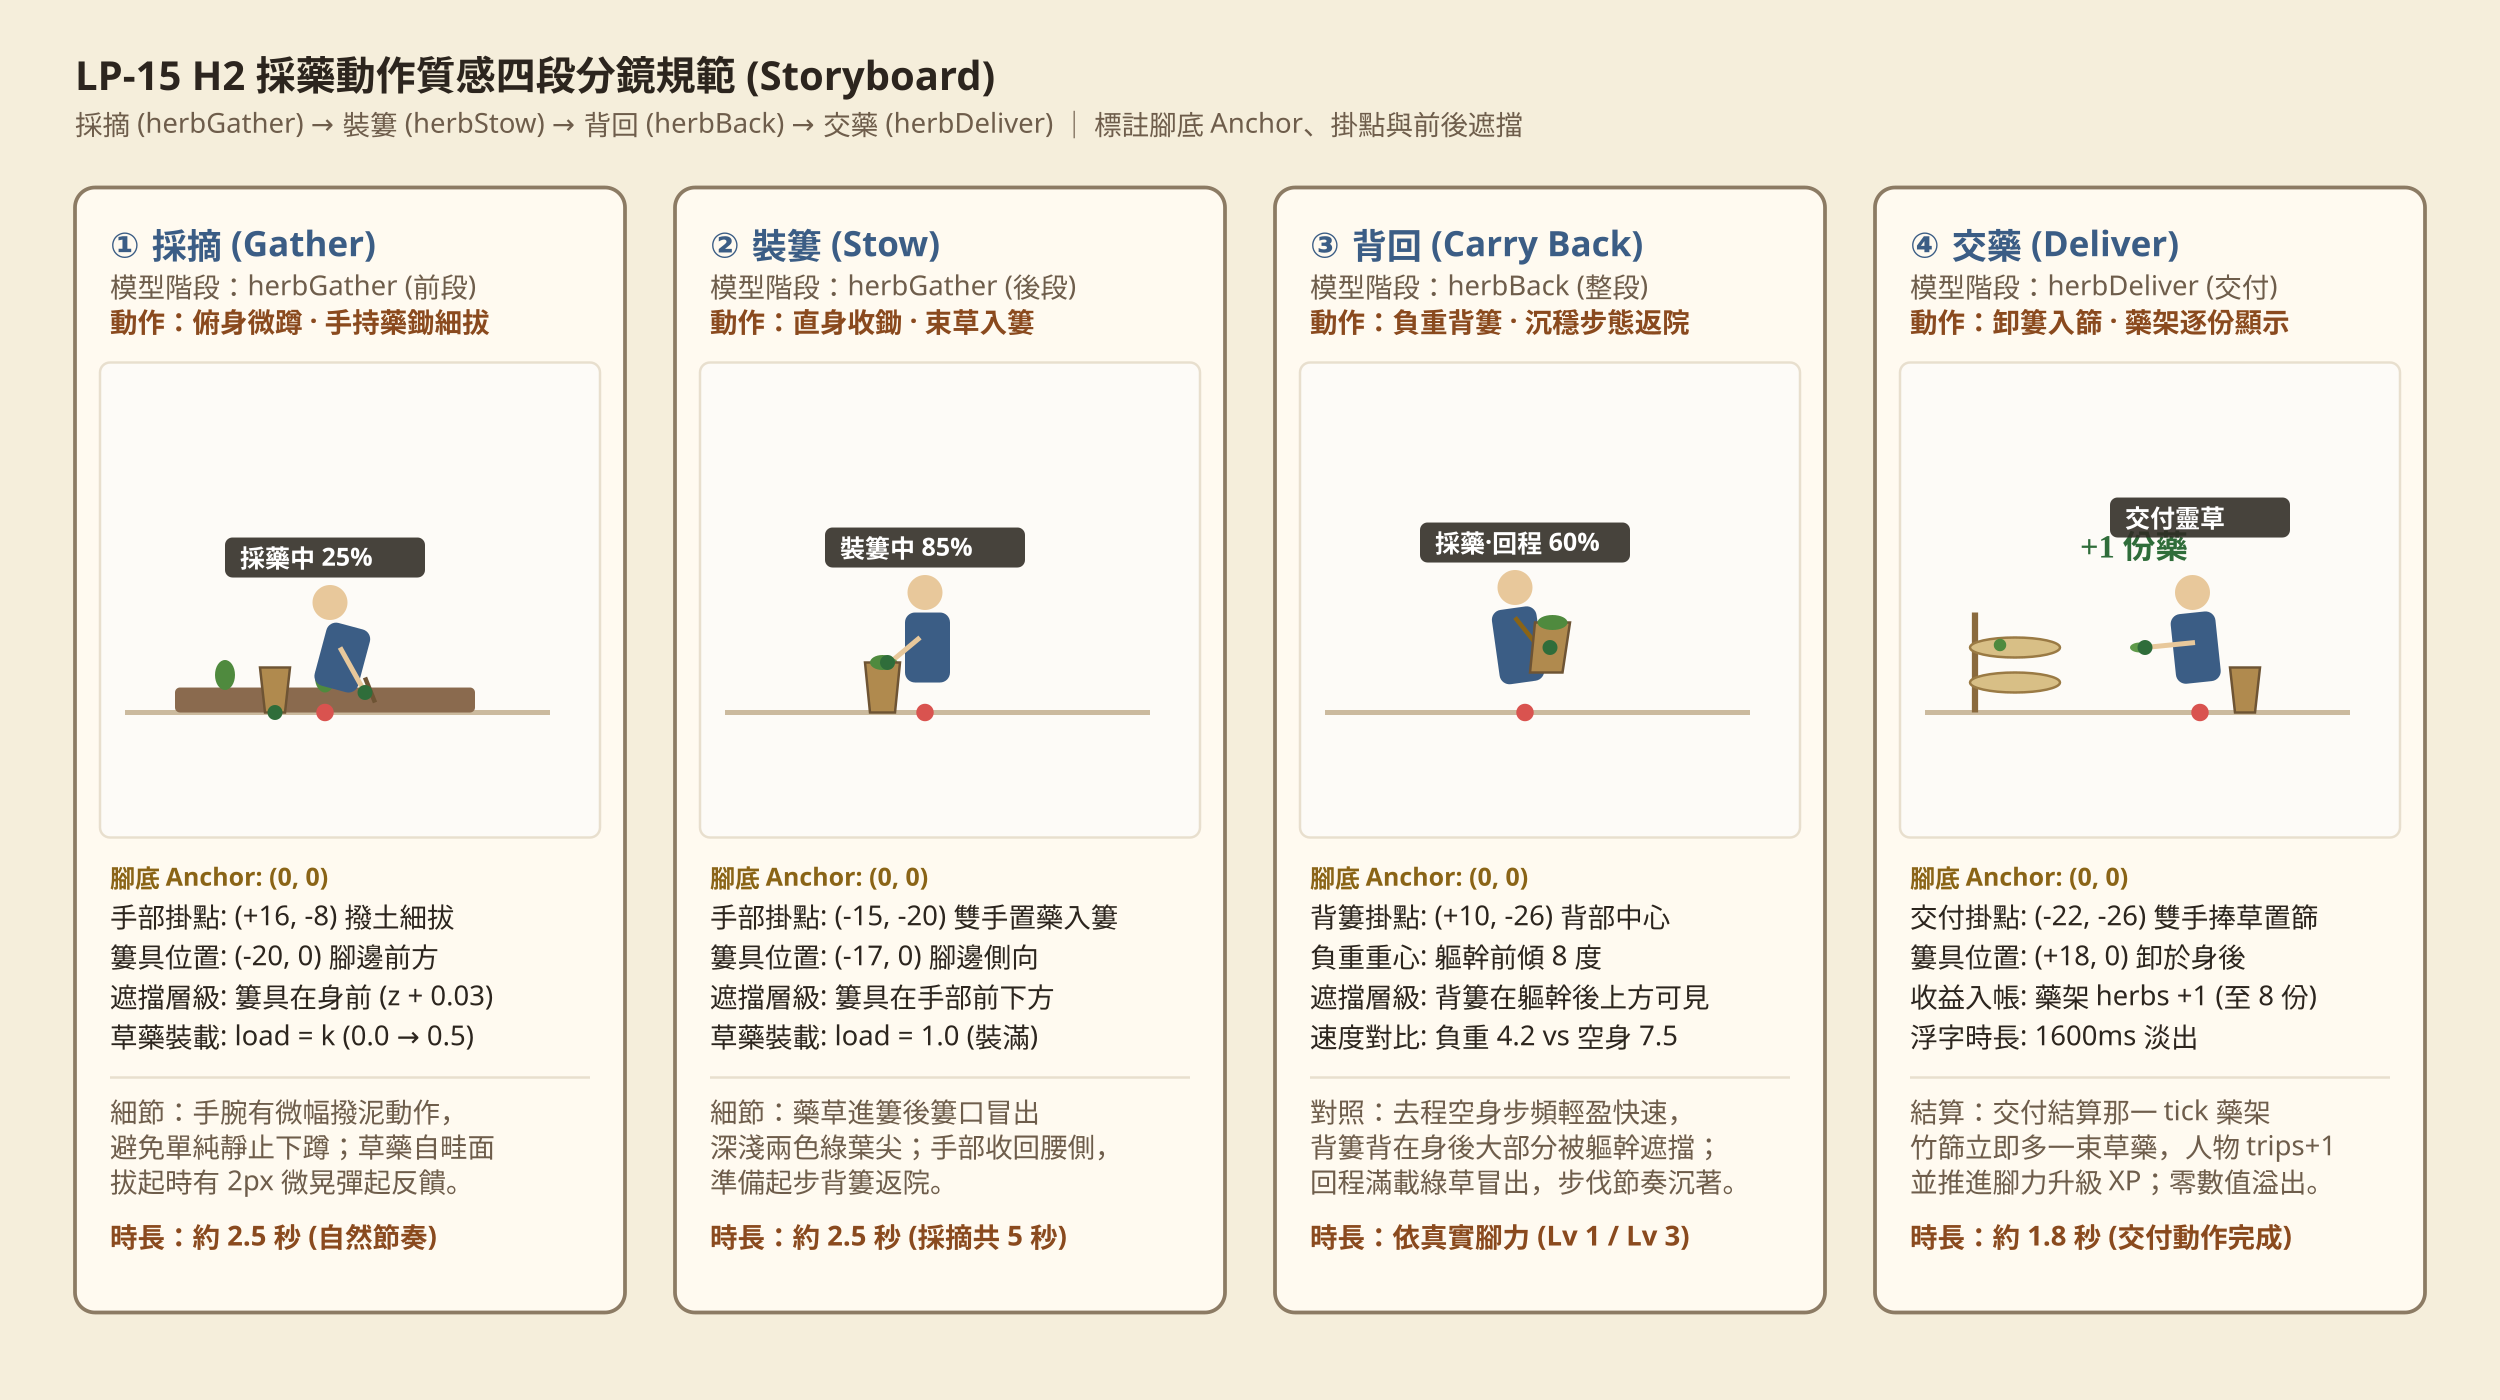
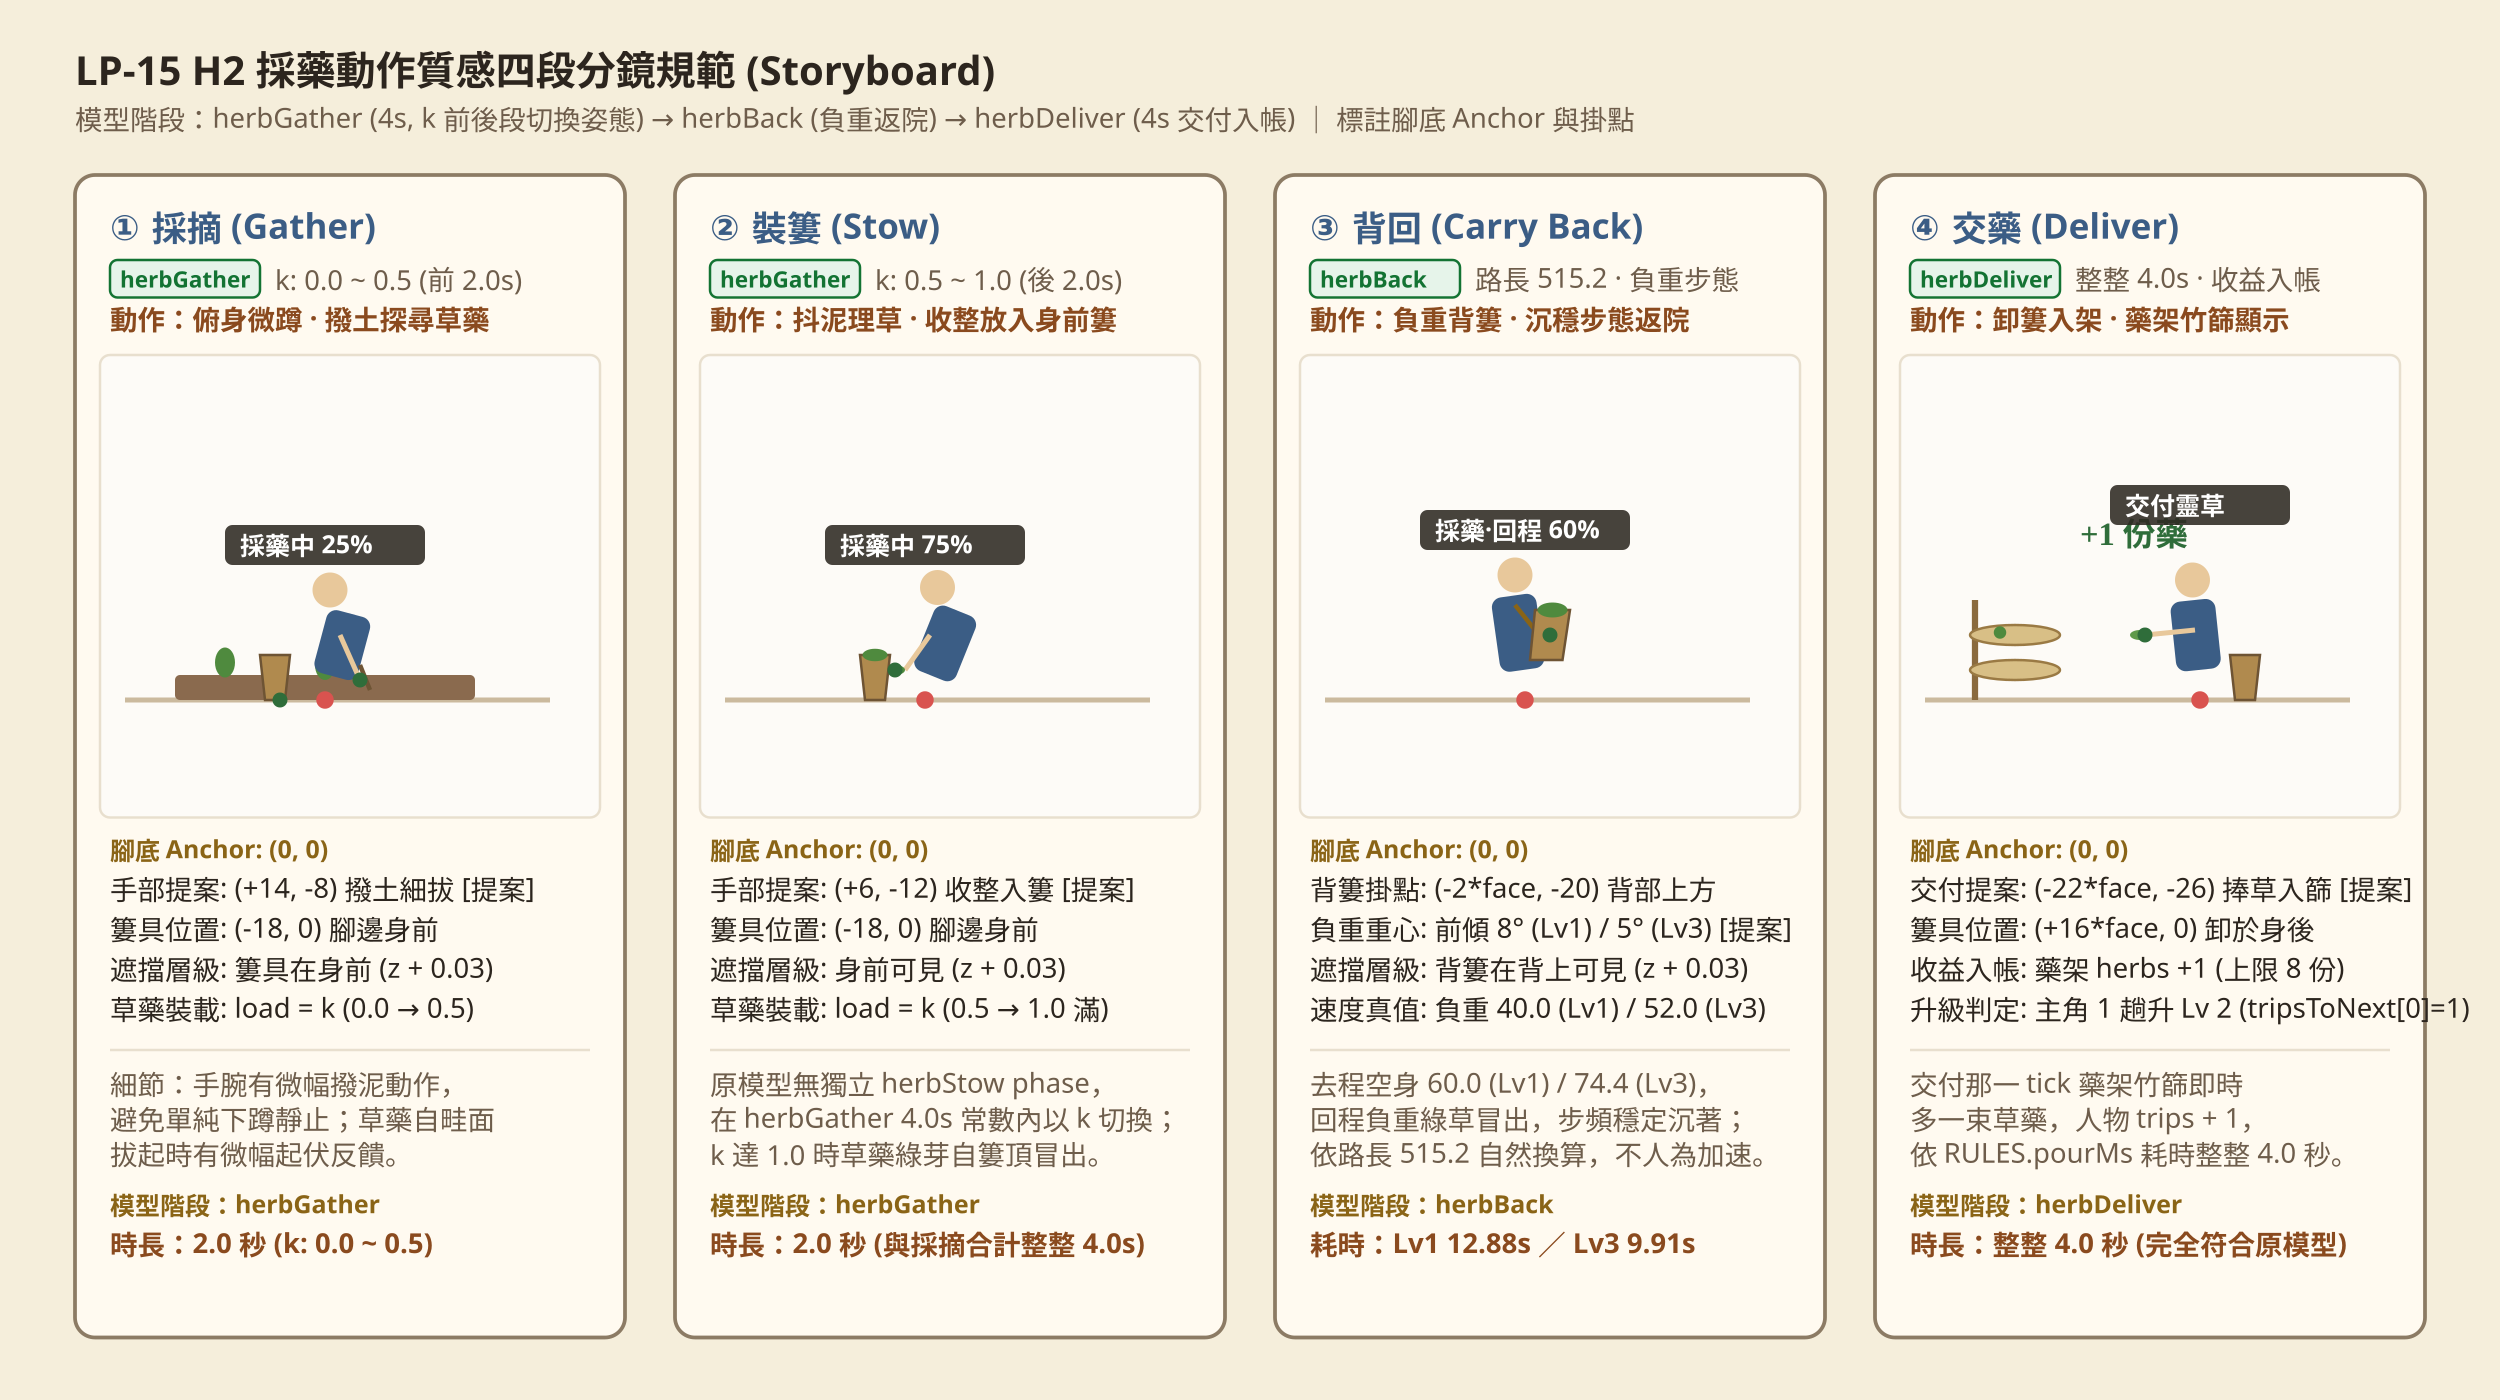
<svg xmlns="http://www.w3.org/2000/svg" viewBox="0 0 1000 560" width="1000" height="560">
  <defs>
    <style>
      .bg { fill: #f5eedb; }
      .card-box { fill: #fffaf0; stroke: #8c7b64; stroke-width: 1.5; rx: 8px; }
      .title { font-family: system-ui, sans-serif; font-size: 16px; font-weight: bold; fill: #2c251e; }
      .phase-title { font-family: system-ui, sans-serif; font-size: 14px; font-weight: bold; fill: #3b5d85; }
      .sub { font-family: system-ui, sans-serif; font-size: 11px; fill: #6e5d4b; }
      .body-txt { font-family: system-ui, sans-serif; font-size: 11px; fill: #2c251e; }
      .highlight { font-family: system-ui, sans-serif; font-size: 11px; font-weight: bold; fill: #8a4a1e; }
      .meta-lbl { font-family: system-ui, sans-serif; font-size: 10px; fill: #8a6416; font-weight: bold; }
      .tag-pill { fill: rgba(47, 42, 36, 0.88); rx: 3px; }
      .tag-txt { font-family: system-ui, sans-serif; font-size: 10px; font-weight: bold; fill: #ffffff; }
      .anchor-dot { fill: #d9534f; }
      .attach-dot { fill: #2f6d3a; }
-       .arr { stroke: #8c7b64; stroke-width: 2; fill: none; marker-end: url(#arrow); }
      .ground-line { stroke: #cbba9e; stroke-width: 2; }
+       .badge-m { fill: #e6f4ea; stroke: #137333; stroke-width: 1; rx: 3px; }
+       .badge-txt-m { font-family: system-ui, sans-serif; font-size: 9px; font-weight: bold; fill: #137333; }
+       .badge-v { fill: #fef7e0; stroke: #b06000; stroke-width: 1; rx: 3px; }
+       .badge-txt-v { font-family: system-ui, sans-serif; font-size: 9px; font-weight: bold; fill: #b06000; }
    </style>
-     <marker id="arrow" viewBox="0 0 10 10" refX="6" refY="5" markerWidth="6" markerHeight="6" orient="auto-start-reverse">
-       <path d="M 0 1 L 8 5 L 0 9 z" fill="#8c7b64" />
-     </marker>
  </defs>
  <rect width="1000" height="560" class="bg" />
-   <text x="30" y="36" class="title">LP-15 H2 採藥動作質感四段分鏡規範 (Storyboard)</text>
-   <text x="30" y="54" class="sub">採摘 (herbGather) → 裝簍 (herbStow) → 背回 (herbBack) → 交藥 (herbDeliver) ｜ 標註腳底 Anchor、掛點與前後遮擋</text>
-   <g transform="translate(30, 75)">
-     <rect width="220" height="450" class="card-box" />
-     <text x="14" y="28" class="phase-title">① 採摘 (Gather)</text>
-     <text x="14" y="44" class="sub">模型階段：herbGather (前段)</text>
-     <text x="14" y="58" class="highlight">動作：俯身微蹲 · 手持藥鋤細拔</text>
-     <rect x="10" y="70" width="200" height="190" fill="#fdfbf7" stroke="#e8dfce" rx="4" />
+   <text x="30" y="34" class="title">LP-15 H2 採藥動作質感四段分鏡規範 (Storyboard)</text>
+   <text x="30" y="52" class="sub">模型階段：herbGather (4s, k 前後段切換姿態) → herbBack (負重返院) → herbDeliver (4s 交付入帳) ｜ 標註腳底 Anchor 與掛點</text>
+   <g transform="translate(30, 70)">
+     <rect width="220" height="465" class="card-box" />
+     <text x="14" y="26" class="phase-title">① 採摘 (Gather)</text>
+     <rect x="14" y="34" width="60" height="15" class="badge-m" />
+     <text x="18" y="45" class="badge-txt-m">herbGather</text>
+     <text x="80" y="46" class="sub">k: 0.0 ~ 0.5 (前 2.0s)</text>
+     <text x="14" y="62" class="highlight">動作：俯身微蹲 · 撥土探尋草藥</text>
+     <rect x="10" y="72" width="200" height="185" fill="#fdfbf7" stroke="#e8dfce" rx="4" />
    <line x1="20" y1="210" x2="190" y2="210" class="ground-line" />
    <rect x="40" y="200" width="120" height="10" fill="#8a6a4e" rx="2" />
    <ellipse cx="60" cy="195" rx="4" ry="6" fill="#4f8a3e" />
    <ellipse cx="100" cy="196" rx="4" ry="6" fill="#4f8a3e" />
    <g transform="translate(100, 210)">
      <rect x="-8" y="-36" width="18" height="26" rx="4" fill="#3b5d85" transform="rotate(15)" />
      <circle cx="2" cy="-44" r="7" fill="#e8c89b" />
-       <line x1="6" y1="-26" x2="16" y2="-8" stroke="#e8c89b" stroke-width="2" />
-       <line x1="16" y1="-14" x2="20" y2="-4" stroke="#6e5434" stroke-width="1.8" />
+       <line x1="6" y1="-26" x2="14" y2="-8" stroke="#e8c89b" stroke-width="2" />
+       <line x1="14" y1="-14" x2="18" y2="-4" stroke="#6e5434" stroke-width="1.8" />
      <polygon points="-26,-18 -14,-18 -16,0 -24,0" fill="#b08a4e" stroke="#6e5434" />
      <circle cx="0" cy="0" r="3.5" class="anchor-dot" />
-       <circle cx="16" cy="-8" r="3" class="attach-dot" />
-       <circle cx="-20" cy="0" r="3" class="attach-dot" />
+       <circle cx="14" cy="-8" r="3" class="attach-dot" />
+       <circle cx="-18" cy="0" r="3" class="attach-dot" />
      <rect x="-40" y="-70" width="80" height="16" class="tag-pill" />
      <text x="-34" y="-58" class="tag-txt">採藥中 25%</text>
    </g>
-     <text x="14" y="280" class="meta-lbl">腳底 Anchor: (0, 0)</text>
-     <text x="14" y="296" class="body-txt">手部掛點: (+16, -8) 撥土細拔</text>
-     <text x="14" y="312" class="body-txt">簍具位置: (-20, 0) 腳邊前方</text>
-     <text x="14" y="328" class="body-txt">遮擋層級: 簍具在身前 (z + 0.03)</text>
-     <text x="14" y="344" class="body-txt">草藥裝載: load = k (0.0 → 0.5)</text>
-     <line x1="14" y1="356" x2="206" y2="356" stroke="#e8dfce" />
-     <text x="14" y="374" class="sub">細節：手腕有微幅撥泥動作，</text>
-     <text x="14" y="388" class="sub">避免單純靜止下蹲；草藥自畦面</text>
-     <text x="14" y="402" class="sub">拔起時有 2px 微晃彈起反饋。</text>
-     <text x="14" y="424" class="highlight">時長：約 2.5 秒 (自然節奏)</text>
+     <text x="14" y="274" class="meta-lbl">腳底 Anchor: (0, 0)</text>
+     <text x="14" y="290" class="body-txt">手部提案: (+14, -8) 撥土細拔 [提案]</text>
+     <text x="14" y="306" class="body-txt">簍具位置: (-18, 0) 腳邊身前</text>
+     <text x="14" y="322" class="body-txt">遮擋層級: 簍具在身前 (z + 0.03)</text>
+     <text x="14" y="338" class="body-txt">草藥裝載: load = k (0.0 → 0.5)</text>
+     <line x1="14" y1="350" x2="206" y2="350" stroke="#e8dfce" />
+     <text x="14" y="368" class="sub">細節：手腕有微幅撥泥動作，</text>
+     <text x="14" y="382" class="sub">避免單純下蹲靜止；草藥自畦面</text>
+     <text x="14" y="396" class="sub">拔起時有微幅起伏反饋。</text>
+     <text x="14" y="416" class="meta-lbl">模型階段：herbGather</text>
+     <text x="14" y="432" class="highlight">時長：2.0 秒 (k: 0.0 ~ 0.5)</text>
  </g>
-   <g transform="translate(270, 75)">
-     <rect width="220" height="450" class="card-box" />
-     <text x="14" y="28" class="phase-title">② 裝簍 (Stow)</text>
-     <text x="14" y="44" class="sub">模型階段：herbGather (後段)</text>
-     <text x="14" y="58" class="highlight">動作：直身收鋤 · 束草入簍</text>
-     <rect x="10" y="70" width="200" height="190" fill="#fdfbf7" stroke="#e8dfce" rx="4" />
+   <g transform="translate(270, 70)">
+     <rect width="220" height="465" class="card-box" />
+     <text x="14" y="26" class="phase-title">② 裝簍 (Stow)</text>
+     <rect x="14" y="34" width="60" height="15" class="badge-m" />
+     <text x="18" y="45" class="badge-txt-m">herbGather</text>
+     <text x="80" y="46" class="sub">k: 0.5 ~ 1.0 (後 2.0s)</text>
+     <text x="14" y="62" class="highlight">動作：抖泥理草 · 收整放入身前簍</text>
+     <rect x="10" y="72" width="200" height="185" fill="#fdfbf7" stroke="#e8dfce" rx="4" />
    <line x1="20" y1="210" x2="190" y2="210" class="ground-line" />
    <g transform="translate(100, 210)">
-       <rect x="-8" y="-40" width="18" height="28" rx="4" fill="#3b5d85" />
-       <circle cx="0" cy="-48" r="7" fill="#e8c89b" />
-       <line x1="-2" y1="-30" x2="-14" y2="-20" stroke="#e8c89b" stroke-width="2" />
-       <ellipse cx="-15" cy="-20" rx="4" ry="2" fill="#5f9a4a" />
-       <polygon points="-24,-20 -10,-20 -12,0 -22,0" fill="#b08a4e" stroke="#6e5434" />
-       <ellipse cx="-17" cy="-20" rx="5" ry="3" fill="#4f8a3e" />
+       <rect x="-10" y="-38" width="18" height="28" rx="4" fill="#3b5d85" transform="rotate(22)" />
+       <circle cx="5" cy="-45" r="7" fill="#e8c89b" />
+       <line x1="2" y1="-26" x2="-8" y2="-12" stroke="#e8c89b" stroke-width="2" />
+       <ellipse cx="-12" cy="-12" rx="4" ry="2" fill="#4f8a3e" />
+       <polygon points="-26,-18 -14,-18 -16,0 -24,0" fill="#b08a4e" stroke="#6e5434" />
+       <ellipse cx="-20" cy="-18" rx="5" ry="2.5" fill="#4f8a3e" />
      <circle cx="0" cy="0" r="3.5" class="anchor-dot" />
-       <circle cx="-15" cy="-20" r="3" class="attach-dot" />
-       <rect x="-40" y="-74" width="80" height="16" class="tag-pill" />
-       <text x="-34" y="-62" class="tag-txt">裝簍中 85%</text>
+       <circle cx="-12" cy="-12" r="3" class="attach-dot" />
+       <rect x="-40" y="-70" width="80" height="16" class="tag-pill" />
+       <text x="-34" y="-58" class="tag-txt">採藥中 75%</text>
    </g>
-     <text x="14" y="280" class="meta-lbl">腳底 Anchor: (0, 0)</text>
-     <text x="14" y="296" class="body-txt">手部掛點: (-15, -20) 雙手置藥入簍</text>
-     <text x="14" y="312" class="body-txt">簍具位置: (-17, 0) 腳邊側向</text>
-     <text x="14" y="328" class="body-txt">遮擋層級: 簍具在手部前下方</text>
-     <text x="14" y="344" class="body-txt">草藥裝載: load = 1.0 (裝滿)</text>
-     <line x1="14" y1="356" x2="206" y2="356" stroke="#e8dfce" />
-     <text x="14" y="374" class="sub">細節：藥草進簍後簍口冒出</text>
-     <text x="14" y="388" class="sub">深淺兩色綠葉尖；手部收回腰側，</text>
-     <text x="14" y="402" class="sub">準備起步背簍返院。</text>
-     <text x="14" y="424" class="highlight">時長：約 2.5 秒 (採摘共 5 秒)</text>
+     <text x="14" y="274" class="meta-lbl">腳底 Anchor: (0, 0)</text>
+     <text x="14" y="290" class="body-txt">手部提案: (+6, -12) 收整入簍 [提案]</text>
+     <text x="14" y="306" class="body-txt">簍具位置: (-18, 0) 腳邊身前</text>
+     <text x="14" y="322" class="body-txt">遮擋層級: 身前可見 (z + 0.03)</text>
+     <text x="14" y="338" class="body-txt">草藥裝載: load = k (0.5 → 1.0 滿)</text>
+     <line x1="14" y1="350" x2="206" y2="350" stroke="#e8dfce" />
+     <text x="14" y="368" class="sub">原模型無獨立 herbStow phase，</text>
+     <text x="14" y="382" class="sub">在 herbGather 4.0s 常數內以 k 切換；</text>
+     <text x="14" y="396" class="sub">k 達 1.0 時草藥綠芽自簍頂冒出。</text>
+     <text x="14" y="416" class="meta-lbl">模型階段：herbGather</text>
+     <text x="14" y="432" class="highlight">時長：2.0 秒 (與採摘合計整整 4.0s)</text>
  </g>
-   <g transform="translate(510, 75)">
-     <rect width="220" height="450" class="card-box" />
-     <text x="14" y="28" class="phase-title">③ 背回 (Carry Back)</text>
-     <text x="14" y="44" class="sub">模型階段：herbBack (整段)</text>
-     <text x="14" y="58" class="highlight">動作：負重背簍 · 沉穩步態返院</text>
-     <rect x="10" y="70" width="200" height="190" fill="#fdfbf7" stroke="#e8dfce" rx="4" />
+   <g transform="translate(510, 70)">
+     <rect width="220" height="465" class="card-box" />
+     <text x="14" y="26" class="phase-title">③ 背回 (Carry Back)</text>
+     <rect x="14" y="34" width="60" height="15" class="badge-m" />
+     <text x="18" y="45" class="badge-txt-m">herbBack</text>
+     <text x="80" y="46" class="sub">路長 515.2 · 負重步態</text>
+     <text x="14" y="62" class="highlight">動作：負重背簍 · 沉穩步態返院</text>
+     <rect x="10" y="72" width="200" height="185" fill="#fdfbf7" stroke="#e8dfce" rx="4" />
    <line x1="20" y1="210" x2="190" y2="210" class="ground-line" />
    <g transform="translate(100, 210)">
      <rect x="-8" y="-42" width="18" height="30" rx="4" fill="#3b5d85" transform="rotate(-8)" />
      <circle cx="-4" cy="-50" r="7" fill="#e8c89b" />
      <line x1="-4" y1="-38" x2="4" y2="-28" stroke="#8a6416" stroke-width="1.8" />
      <polygon points="4,-36 18,-36 15,-16 2,-16" fill="#b08a4e" stroke="#6e5434" />
      <ellipse cx="11" cy="-36" rx="6" ry="3" fill="#4f8a3e" />
      <circle cx="0" cy="0" r="3.5" class="anchor-dot" />
      <circle cx="10" cy="-26" r="3" class="attach-dot" />
      <rect x="-42" y="-76" width="84" height="16" class="tag-pill" />
      <text x="-36" y="-64" class="tag-txt">採藥·回程 60%</text>
    </g>
-     <text x="14" y="280" class="meta-lbl">腳底 Anchor: (0, 0)</text>
-     <text x="14" y="296" class="body-txt">背簍掛點: (+10, -26) 背部中心</text>
-     <text x="14" y="312" class="body-txt">負重重心: 軀幹前傾 8 度</text>
-     <text x="14" y="328" class="body-txt">遮擋層級: 背簍在軀幹後上方可見</text>
-     <text x="14" y="344" class="body-txt">速度對比: 負重 4.2 vs 空身 7.5</text>
-     <line x1="14" y1="356" x2="206" y2="356" stroke="#e8dfce" />
-     <text x="14" y="374" class="sub">對照：去程空身步頻輕盈快速，</text>
-     <text x="14" y="388" class="sub">背簍背在身後大部分被軀幹遮擋；</text>
-     <text x="14" y="402" class="sub">回程滿載綠草冒出，步伐節奏沉著。</text>
-     <text x="14" y="424" class="highlight">時長：依真實腳力 (Lv 1 / Lv 3)</text>
+     <text x="14" y="274" class="meta-lbl">腳底 Anchor: (0, 0)</text>
+     <text x="14" y="290" class="body-txt">背簍掛點: (-2*face, -20) 背部上方</text>
+     <text x="14" y="306" class="body-txt">負重重心: 前傾 8° (Lv1) / 5° (Lv3) [提案]</text>
+     <text x="14" y="322" class="body-txt">遮擋層級: 背簍在背上可見 (z + 0.03)</text>
+     <text x="14" y="338" class="body-txt">速度真值: 負重 40.0 (Lv1) / 52.0 (Lv3)</text>
+     <line x1="14" y1="350" x2="206" y2="350" stroke="#e8dfce" />
+     <text x="14" y="368" class="sub">去程空身 60.0 (Lv1) / 74.4 (Lv3)，</text>
+     <text x="14" y="382" class="sub">回程負重綠草冒出，步頻穩定沉著；</text>
+     <text x="14" y="396" class="sub">依路長 515.2 自然換算，不人為加速。</text>
+     <text x="14" y="416" class="meta-lbl">模型階段：herbBack</text>
+     <text x="14" y="432" class="highlight">耗時：Lv1 12.88s ／ Lv3 9.91s</text>
  </g>
-   <g transform="translate(750, 75)">
-     <rect width="220" height="450" class="card-box" />
-     <text x="14" y="28" class="phase-title">④ 交藥 (Deliver)</text>
-     <text x="14" y="44" class="sub">模型階段：herbDeliver (交付)</text>
-     <text x="14" y="58" class="highlight">動作：卸簍入篩 · 藥架逐份顯示</text>
-     <rect x="10" y="70" width="200" height="190" fill="#fdfbf7" stroke="#e8dfce" rx="4" />
+   <g transform="translate(750, 70)">
+     <rect width="220" height="465" class="card-box" />
+     <text x="14" y="26" class="phase-title">④ 交藥 (Deliver)</text>
+     <rect x="14" y="34" width="60" height="15" class="badge-m" />
+     <text x="18" y="45" class="badge-txt-m">herbDeliver</text>
+     <text x="80" y="46" class="sub">整整 4.0s · 收益入帳</text>
+     <text x="14" y="62" class="highlight">動作：卸簍入架 · 藥架竹篩顯示</text>
+     <rect x="10" y="72" width="200" height="185" fill="#fdfbf7" stroke="#e8dfce" rx="4" />
    <line x1="20" y1="210" x2="190" y2="210" class="ground-line" />
    <line x1="40" y1="170" x2="40" y2="210" stroke="#8a6a3e" stroke-width="2.5" />
    <ellipse cx="56" cy="184" rx="18" ry="4" fill="#d8bf86" stroke="#9a7a44" />
    <ellipse cx="56" cy="198" rx="18" ry="4" fill="#d8bf86" stroke="#9a7a44" />
    <circle cx="50" cy="183" r="2.5" fill="#4f8a3e" />
    <g transform="translate(130, 210)">
      <rect x="-8" y="-40" width="18" height="28" rx="4" fill="#3b5d85" transform="rotate(-6)" />
      <circle cx="-3" cy="-48" r="7" fill="#e8c89b" />
      <line x1="-2" y1="-28" x2="-22" y2="-26" stroke="#e8c89b" stroke-width="2" />
      <ellipse cx="-24" cy="-26" rx="4" ry="2" fill="#5f9a4a" />
      <polygon points="12,-18 24,-18 22,0 14,0" fill="#b08a4e" stroke="#6e5434" />
      <text x="-48" y="-62" font-size="13" font-weight="bold" fill="#2f6d3a">+1 份藥</text>
      <circle cx="0" cy="0" r="3.5" class="anchor-dot" />
      <circle cx="-22" cy="-26" r="3" class="attach-dot" />
      <rect x="-36" y="-86" width="72" height="16" class="tag-pill" />
      <text x="-30" y="-74" class="tag-txt">交付靈草</text>
    </g>
-     <text x="14" y="280" class="meta-lbl">腳底 Anchor: (0, 0)</text>
-     <text x="14" y="296" class="body-txt">交付掛點: (-22, -26) 雙手捧草置篩</text>
-     <text x="14" y="312" class="body-txt">簍具位置: (+18, 0) 卸於身後</text>
-     <text x="14" y="328" class="body-txt">收益入帳: 藥架 herbs +1 (至 8 份)</text>
-     <text x="14" y="344" class="body-txt">浮字時長: 1600ms 淡出</text>
-     <line x1="14" y1="356" x2="206" y2="356" stroke="#e8dfce" />
-     <text x="14" y="374" class="sub">結算：交付結算那一 tick 藥架</text>
-     <text x="14" y="388" class="sub">竹篩立即多一束草藥，人物 trips+1</text>
-     <text x="14" y="402" class="sub">並推進腳力升級 XP；零數值溢出。</text>
-     <text x="14" y="424" class="highlight">時長：約 1.8 秒 (交付動作完成)</text>
+     <text x="14" y="274" class="meta-lbl">腳底 Anchor: (0, 0)</text>
+     <text x="14" y="290" class="body-txt">交付提案: (-22*face, -26) 捧草入篩 [提案]</text>
+     <text x="14" y="306" class="body-txt">簍具位置: (+16*face, 0) 卸於身後</text>
+     <text x="14" y="322" class="body-txt">收益入帳: 藥架 herbs +1 (上限 8 份)</text>
+     <text x="14" y="338" class="body-txt">升級判定: 主角 1 趟升 Lv 2 (tripsToNext[0]=1)</text>
+     <line x1="14" y1="350" x2="206" y2="350" stroke="#e8dfce" />
+     <text x="14" y="368" class="sub">交付那一 tick 藥架竹篩即時</text>
+     <text x="14" y="382" class="sub">多一束草藥，人物 trips + 1，</text>
+     <text x="14" y="396" class="sub">依 RULES.pourMs 耗時整整 4.0 秒。</text>
+     <text x="14" y="416" class="meta-lbl">模型階段：herbDeliver</text>
+     <text x="14" y="432" class="highlight">時長：整整 4.0 秒 (完全符合原模型)</text>
  </g>
</svg>
